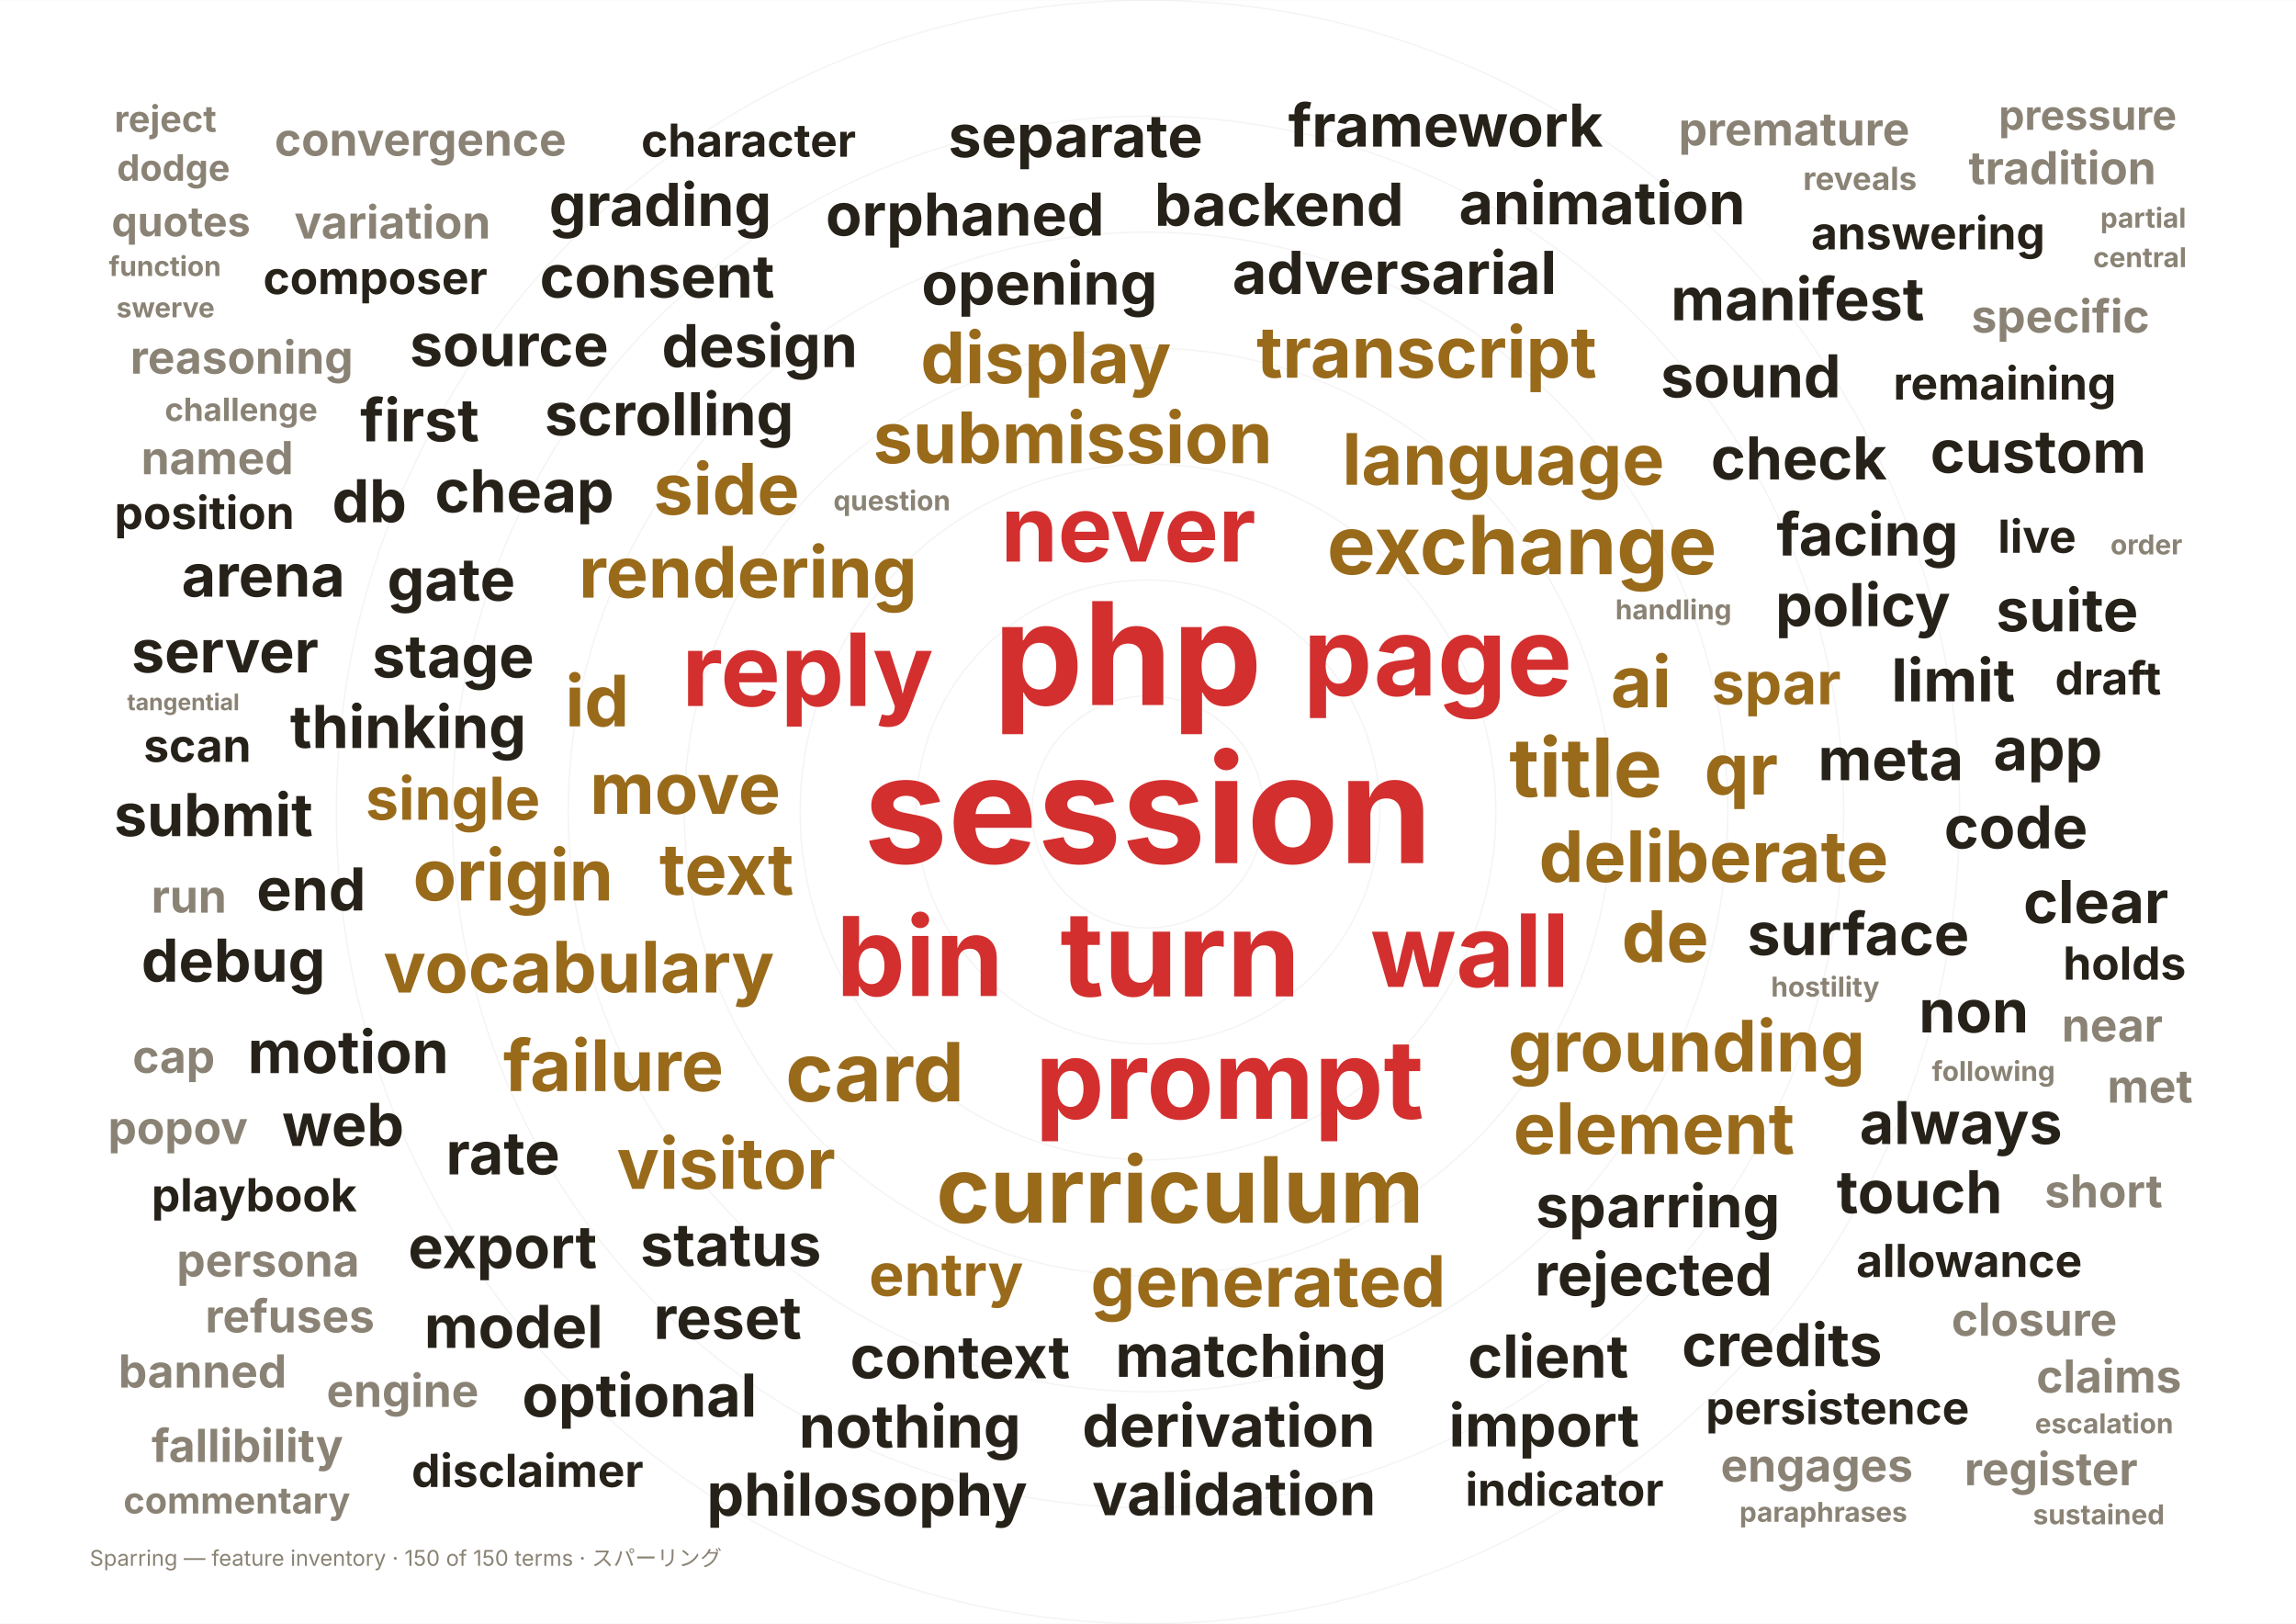
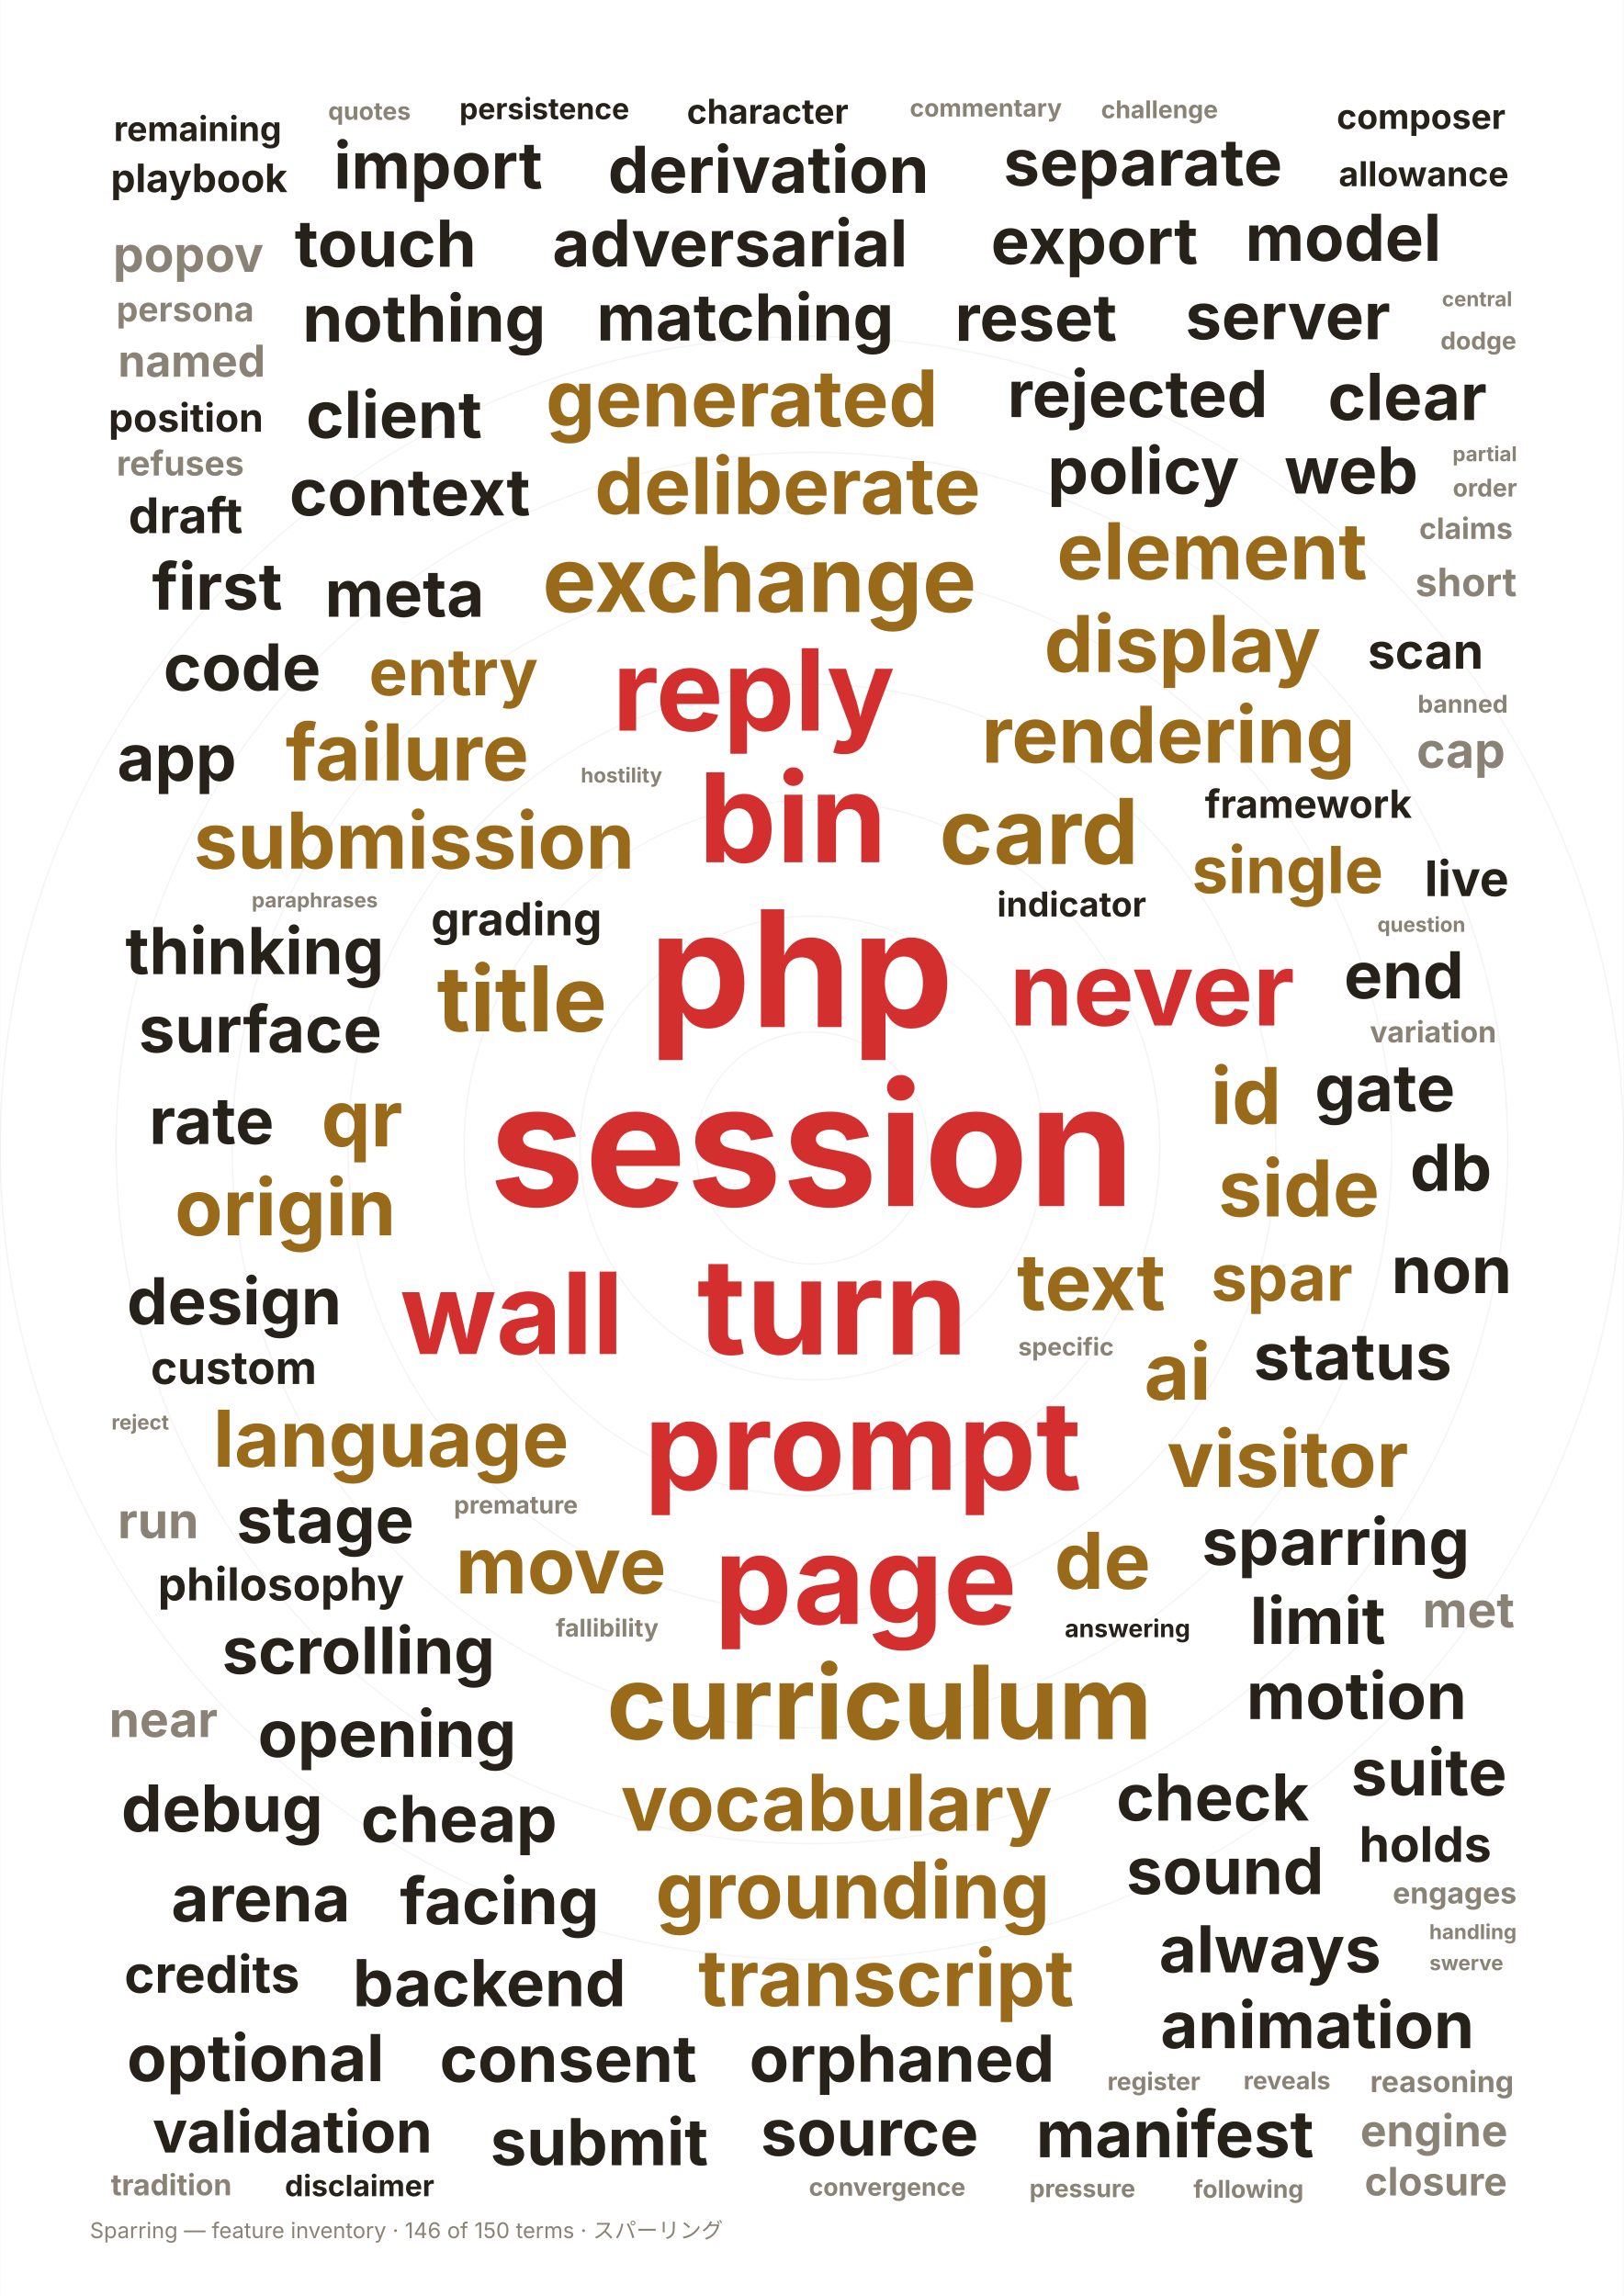
- <svg xmlns="http://www.w3.org/2000/svg" width="420mm" height="297mm" viewBox="0 0 1587 1122" font-family="'SF Pro Text', sans-serif" font-weight="700" text-anchor="middle">
-   <rect width="1587" height="1122" fill="#ffffff" />
+ <svg xmlns="http://www.w3.org/2000/svg" width="297mm" height="420mm" viewBox="0 0 1122 1587" font-family="'SF Pro Text', sans-serif" font-weight="700" text-anchor="middle">
+   <rect width="1122" height="1587" fill="#ffffff" />
  <g stroke="#262219" stroke-opacity="0.05" fill="none">
-     <circle cx="793.5" cy="561" r="80.143" />
-     <circle cx="793.5" cy="561" r="160.286" />
-     <circle cx="793.5" cy="561" r="240.429" />
-     <circle cx="793.5" cy="561" r="320.571" />
-     <circle cx="793.5" cy="561" r="400.714" />
-     <circle cx="793.5" cy="561" r="480.857" />
-     <circle cx="793.5" cy="561" r="561" />
+     <circle cx="561" cy="793.5" r="80.143" />
+     <circle cx="561" cy="793.5" r="160.286" />
+     <circle cx="561" cy="793.5" r="240.429" />
+     <circle cx="561" cy="793.5" r="320.571" />
+     <circle cx="561" cy="793.5" r="400.714" />
+     <circle cx="561" cy="793.5" r="480.857" />
+     <circle cx="561" cy="793.5" r="561" />
  </g>
  <g>
-     <text x="793.5" y="596.4" font-size="104.0" fill="#d32f2f">session</text>
-     <text x="779.5" y="487.1" font-size="98.7" fill="#d32f2f">php</text>
-     <text x="815.9" y="688.5" font-size="82.0" fill="#d32f2f">turn</text>
-     <text x="849.8" y="773.1" font-size="76.0" fill="#d32f2f">prompt</text>
-     <text x="635.8" y="688.2" font-size="76.0" fill="#d32f2f">bin</text>
-     <text x="993.7" y="480.6" font-size="76.0" fill="#d32f2f">page</text>
-     <text x="558.2" y="487.8" font-size="69.8" fill="#d32f2f">reply</text>
-     <text x="1016.0" y="681.9" font-size="69.8" fill="#d32f2f">wall</text>
-     <text x="779.9" y="388.0" font-size="63.3" fill="#d32f2f">never</text>
-     <text x="815.6" y="844.9" font-size="63.3" fill="#986a1a">curriculum</text>
-     <text x="604.7" y="761.0" font-size="56.4" fill="#986a1a">card</text>
-     <text x="1051.9" y="396.7" font-size="56.4" fill="#986a1a">exchange</text>
-     <text x="1096.0" y="550.6" font-size="56.4" fill="#986a1a">title</text>
-     <text x="741.5" y="320.0" font-size="49.1" fill="#986a1a">submission</text>
-     <text x="502.2" y="618.3" font-size="49.1" fill="#986a1a">text</text>
-     <text x="517.0" y="412.9" font-size="49.1" fill="#986a1a">rendering</text>
-     <text x="473.6" y="562.3" font-size="49.1" fill="#986a1a">move</text>
-     <text x="400.1" y="685.8" font-size="49.1" fill="#986a1a">vocabulary</text>
-     <text x="1184.5" y="609.4" font-size="49.1" fill="#986a1a">deliberate</text>
-     <text x="1039.1" y="334.9" font-size="49.1" fill="#986a1a">language</text>
-     <text x="1165.8" y="740.4" font-size="49.1" fill="#986a1a">grounding</text>
-     <text x="1134.3" y="488.7" font-size="49.1" fill="#986a1a">ai</text>
-     <text x="1151.0" y="664.7" font-size="49.1" fill="#986a1a">de</text>
-     <text x="424.0" y="753.9" font-size="49.1" fill="#986a1a">failure</text>
-     <text x="722.9" y="264.7" font-size="49.1" fill="#986a1a">display</text>
-     <text x="501.9" y="821.5" font-size="49.1" fill="#986a1a">visitor</text>
-     <text x="354.7" y="622.2" font-size="49.1" fill="#986a1a">origin</text>
-     <text x="876.6" y="903.0" font-size="49.1" fill="#986a1a">generated</text>
-     <text x="412.8" y="501.9" font-size="49.1" fill="#986a1a">id</text>
-     <text x="502.1" y="355.5" font-size="49.1" fill="#986a1a">side</text>
-     <text x="1203.5" y="549.0" font-size="49.1" fill="#986a1a">qr</text>
-     <text x="986.1" y="260.9" font-size="49.1" fill="#986a1a">transcript</text>
-     <text x="1143.2" y="797.4" font-size="49.1" fill="#986a1a">element</text>
-     <text x="1227.7" y="486.6" font-size="40.9" fill="#986a1a">spar</text>
-     <text x="654.0" y="895.4" font-size="40.9" fill="#986a1a">entry</text>
-     <text x="313.0" y="566.4" font-size="40.9" fill="#986a1a">single</text>
-     <text x="462.5" y="300.7" font-size="40.9" fill="#262219">scrolling</text>
-     <text x="1284.4" y="659.9" font-size="40.9" fill="#262219">surface</text>
-     <text x="1145.9" y="848.1" font-size="40.9" fill="#262219">sparring</text>
-     <text x="282.1" y="516.8" font-size="40.9" fill="#262219">thinking</text>
-     <text x="505.1" y="874.8" font-size="40.9" fill="#262219">status</text>
-     <text x="313.2" y="468.1" font-size="40.9" fill="#262219">stage</text>
-     <text x="718.5" y="210.4" font-size="40.9" fill="#262219">opening</text>
-     <text x="864.7" y="951.4" font-size="40.9" fill="#262219">matching</text>
-     <text x="525.1" y="253.6" font-size="40.9" fill="#262219">design</text>
-     <text x="1306.9" y="539.1" font-size="40.9" fill="#262219">meta</text>
-     <text x="963.9" y="203.0" font-size="40.9" fill="#262219">adversarial</text>
-     <text x="1287.6" y="432.6" font-size="40.9" fill="#262219">policy</text>
-     <text x="362.5" y="353.9" font-size="40.9" fill="#262219">cheap</text>
-     <text x="311.9" y="415.0" font-size="40.9" fill="#262219">gate</text>
-     <text x="663.6" y="952.4" font-size="40.9" fill="#262219">context</text>
-     <text x="1143.0" y="895.2" font-size="40.9" fill="#262219">rejected</text>
-     <text x="1243.4" y="331.2" font-size="40.9" fill="#262219">check</text>
-     <text x="1290.8" y="383.8" font-size="40.9" fill="#262219">facing</text>
-     <text x="347.6" y="811.5" font-size="40.9" fill="#262219">rate</text>
-     <text x="1350.1" y="484.6" font-size="40.9" fill="#262219">limit</text>
-     <text x="502.9" y="925.2" font-size="40.9" fill="#262219">reset</text>
-     <text x="667.0" y="162.7" font-size="40.9" fill="#262219">orphaned</text>
-     <text x="884.1" y="155.9" font-size="40.9" fill="#262219">backend</text>
-     <text x="240.7" y="741.5" font-size="40.9" fill="#262219">motion</text>
-     <text x="1210.1" y="274.5" font-size="40.9" fill="#262219">sound</text>
-     <text x="849.3" y="999.7" font-size="40.9" fill="#262219">derivation</text>
-     <text x="1070.1" y="951.9" font-size="40.9" fill="#262219">client</text>
-     <text x="454.2" y="205.5" font-size="40.9" fill="#262219">consent</text>
-     <text x="215.1" y="629.1" font-size="40.9" fill="#262219">end</text>
-     <text x="628.9" y="1000.3" font-size="40.9" fill="#262219">nothing</text>
-     <text x="347.4" y="876.3" font-size="40.9" fill="#262219">export</text>
-     <text x="1393.4" y="586.2" font-size="40.9" fill="#262219">code</text>
-     <text x="1364.3" y="713.4" font-size="40.9" fill="#262219">non</text>
-     <text x="351.9" y="252.9" font-size="40.9" fill="#262219">source</text>
-     <text x="1355.4" y="790.5" font-size="40.9" fill="#262219">always</text>
-     <text x="147.5" y="577.7" font-size="40.9" fill="#262219">submit</text>
-     <text x="155.5" y="464.6" font-size="40.9" fill="#262219">server</text>
-     <text x="743.4" y="108.5" font-size="40.9" fill="#262219">separate</text>
-     <text x="1107.4" y="154.9" font-size="40.9" fill="#262219">animation</text>
-     <text x="161.3" y="678.3" font-size="40.9" fill="#262219">debug</text>
-     <text x="290.1" y="304.9" font-size="40.9" fill="#262219">first</text>
-     <text x="237.1" y="791.8" font-size="40.9" fill="#262219">web</text>
-     <text x="1415.5" y="532.2" font-size="40.9" fill="#262219">app</text>
-     <text x="1242.5" y="221.2" font-size="40.9" fill="#262219">manifest</text>
-     <text x="182.0" y="412.2" font-size="40.9" fill="#262219">arena</text>
-     <text x="1326.8" y="838.3" font-size="40.9" fill="#262219">touch</text>
-     <text x="1067.3" y="999.5" font-size="40.9" fill="#262219">import</text>
-     <text x="853.0" y="1047.0" font-size="40.9" fill="#262219">validation</text>
-     <text x="442.0" y="978.9" font-size="40.9" fill="#262219">optional</text>
-     <text x="255.3" y="360.8" font-size="40.9" fill="#262219">db</text>
-     <text x="1448.7" y="637.8" font-size="40.9" fill="#262219">clear</text>
-     <text x="355.0" y="931.4" font-size="40.9" fill="#262219">model</text>
-     <text x="456.4" y="156.0" font-size="40.9" fill="#262219">grading</text>
-     <text x="999.2" y="101.2" font-size="40.9" fill="#262219">framework</text>
-     <text x="1428.8" y="436.2" font-size="40.9" fill="#262219">suite</text>
-     <text x="599.3" y="1047.4" font-size="40.9" fill="#262219">philosophy</text>
-     <text x="1231.7" y="944.0" font-size="40.9" fill="#262219">credits</text>
-     <text x="1408.9" y="326.6" font-size="40.9" fill="#262219">custom</text>
-     <text x="136.4" y="526.4" font-size="31.5" fill="#262219">scan</text>
-     <text x="1408.0" y="381.9" font-size="31.5" fill="#262219">live</text>
-     <text x="517.4" y="108.2" font-size="31.5" fill="#262219">character</text>
-     <text x="1361.1" y="882.4" font-size="31.5" fill="#262219">allowance</text>
-     <text x="1385.7" y="276.0" font-size="31.5" fill="#262219">remaining</text>
-     <text x="1081.4" y="1040.5" font-size="31.5" fill="#262219">indicator</text>
-     <text x="1457.1" y="479.9" font-size="31.5" fill="#262219">draft</text>
-     <text x="1270.1" y="984.1" font-size="31.5" fill="#262219">persistence</text>
-     <text x="175.7" y="837.0" font-size="31.5" fill="#262219">playbook</text>
-     <text x="259.4" y="203.1" font-size="31.5" fill="#262219">composer</text>
-     <text x="364.6" y="1027.5" font-size="31.5" fill="#262219">disclaimer</text>
-     <text x="1468.5" y="676.9" font-size="31.5" fill="#262219">holds</text>
-     <text x="141.3" y="365.5" font-size="31.5" fill="#262219">position</text>
-     <text x="1332.7" y="172.2" font-size="31.5" fill="#262219">answering</text>
-     <text x="150.2" y="327.6" font-size="31.5" fill="#8a8375">named</text>
-     <text x="185.3" y="882.1" font-size="31.5" fill="#8a8375">persona</text>
-     <text x="123.0" y="790.5" font-size="31.5" fill="#8a8375">popov</text>
-     <text x="167.1" y="258.1" font-size="31.5" fill="#8a8375">reasoning</text>
-     <text x="278.3" y="972.2" font-size="31.5" fill="#8a8375">engine</text>
-     <text x="130.6" y="630.6" font-size="31.5" fill="#8a8375">run</text>
-     <text x="271.3" y="164.7" font-size="31.5" fill="#8a8375">variation</text>
-     <text x="200.4" y="920.7" font-size="31.5" fill="#8a8375">refuses</text>
-     <text x="1240.1" y="100.4" font-size="31.5" fill="#8a8375">premature</text>
-     <text x="1406.1" y="923.0" font-size="31.5" fill="#8a8375">closure</text>
-     <text x="1255.8" y="1023.8" font-size="31.5" fill="#8a8375">engages</text>
-     <text x="1424.2" y="229.7" font-size="31.5" fill="#8a8375">specific</text>
-     <text x="290.6" y="107.5" font-size="31.5" fill="#8a8375">convergence</text>
-     <text x="1460.0" y="719.6" font-size="31.5" fill="#8a8375">near</text>
-     <text x="120.1" y="741.3" font-size="31.5" fill="#8a8375">cap</text>
-     <text x="171.0" y="1010.2" font-size="31.5" fill="#8a8375">fallibility</text>
-     <text x="1425.5" y="127.2" font-size="31.5" fill="#8a8375">tradition</text>
-     <text x="1454.0" y="834.3" font-size="31.5" fill="#8a8375">short</text>
-     <text x="1417.7" y="1026.3" font-size="31.5" fill="#8a8375">register</text>
-     <text x="140.0" y="958.8" font-size="31.5" fill="#8a8375">banned</text>
-     <text x="163.7" y="1045.8" font-size="25.2" fill="#8a8375">commentary</text>
-     <text x="1443.0" y="89.6" font-size="28.4" fill="#8a8375">pressure</text>
-     <text x="1486.1" y="761.9" font-size="31.5" fill="#8a8375">met</text>
-     <text x="166.7" y="290.8" font-size="22.1" fill="#8a8375">challenge</text>
-     <text x="1457.7" y="962.3" font-size="31.5" fill="#8a8375">claims</text>
-     <text x="1377.9" y="746.9" font-size="18.9" fill="#8a8375">following</text>
-     <text x="1285.6" y="131.2" font-size="22.1" fill="#8a8375">reveals</text>
-     <text x="125.1" y="163.2" font-size="28.4" fill="#8a8375">quotes</text>
-     <text x="1260.3" y="1051.6" font-size="18.9" fill="#8a8375">paraphrases</text>
-     <text x="616.5" y="352.6" font-size="18.9" fill="#8a8375">question</text>
-     <text x="1156.7" y="427.9" font-size="18.9" fill="#8a8375">handling</text>
-     <text x="1450.7" y="1053.3" font-size="18.9" fill="#8a8375">sustained</text>
-     <text x="1261.6" y="688.6" font-size="18.9" fill="#8a8375">hostility</text>
-     <text x="1454.4" y="990.4" font-size="18.9" fill="#8a8375">escalation</text>
-     <text x="126.7" y="490.7" font-size="15.8" fill="#8a8375">tangential</text>
-     <text x="114.4" y="219.2" font-size="18.9" fill="#8a8375">swerve</text>
-     <text x="119.9" y="124.8" font-size="25.2" fill="#8a8375">dodge</text>
-     <text x="1479.1" y="184.5" font-size="18.9" fill="#8a8375">central</text>
-     <text x="114.0" y="190.6" font-size="18.9" fill="#8a8375">function</text>
-     <text x="114.4" y="91.0" font-size="25.2" fill="#8a8375">reject</text>
-     <text x="1483.6" y="383.0" font-size="18.9" fill="#8a8375">order</text>
-     <text x="1481.4" y="157.2" font-size="18.9" fill="#8a8375">partial</text>
+     <text x="561.0" y="833.6" font-size="118.0" fill="#d32f2f">session</text>
+     <text x="553.6" y="709.9" font-size="111.9" fill="#d32f2f">php</text>
+     <text x="575.2" y="936.2" font-size="92.4" fill="#d32f2f">turn</text>
+     <text x="596.1" y="1029.8" font-size="85.5" fill="#d32f2f">prompt</text>
+     <text x="547.8" y="596.0" font-size="85.5" fill="#d32f2f">bin</text>
+     <text x="598.1" y="1122.5" font-size="85.5" fill="#d32f2f">page</text>
+     <text x="520.7" y="505.0" font-size="78.3" fill="#d32f2f">reply</text>
+     <text x="353.5" y="935.9" font-size="78.3" fill="#d32f2f">wall</text>
+     <text x="796.0" y="708.8" font-size="70.8" fill="#d32f2f">never</text>
+     <text x="607.6" y="1202.1" font-size="70.8" fill="#986a1a">curriculum</text>
+     <text x="717.9" y="597.2" font-size="62.8" fill="#986a1a">card</text>
+     <text x="524.7" y="423.0" font-size="62.8" fill="#986a1a">exchange</text>
+     <text x="360.6" y="712.9" font-size="62.8" fill="#986a1a">title</text>
+     <text x="286.1" y="600.4" font-size="54.2" fill="#986a1a">submission</text>
+     <text x="754.0" y="905.6" font-size="54.2" fill="#986a1a">text</text>
+     <text x="807.4" y="527.2" font-size="54.2" fill="#986a1a">rendering</text>
+     <text x="387.5" y="1101.4" font-size="54.2" fill="#986a1a">move</text>
+     <text x="578.0" y="1265.4" font-size="54.2" fill="#986a1a">vocabulary</text>
+     <text x="544.2" y="355.3" font-size="54.2" fill="#986a1a">deliberate</text>
+     <text x="270.1" y="1013.8" font-size="54.2" fill="#986a1a">language</text>
+     <text x="589.2" y="1326.0" font-size="54.2" fill="#986a1a">grounding</text>
+     <text x="813.7" y="967.5" font-size="54.2" fill="#986a1a">ai</text>
+     <text x="761.8" y="1098.2" font-size="54.2" fill="#986a1a">de</text>
+     <text x="281.3" y="539.4" font-size="54.2" fill="#986a1a">failure</text>
+     <text x="817.1" y="464.5" font-size="54.2" fill="#986a1a">display</text>
+     <text x="889.8" y="1027.8" font-size="54.2" fill="#986a1a">visitor</text>
+     <text x="197.1" y="853.9" font-size="54.2" fill="#986a1a">origin</text>
+     <text x="512.6" y="294.8" font-size="54.2" fill="#986a1a">generated</text>
+     <text x="861.0" y="776.9" font-size="54.2" fill="#986a1a">id</text>
+     <text x="897.5" y="840.8" font-size="54.2" fill="#986a1a">side</text>
+     <text x="250.0" y="792.4" font-size="54.2" fill="#986a1a">qr</text>
+     <text x="612.3" y="1386.6" font-size="54.2" fill="#986a1a">transcript</text>
+     <text x="837.5" y="400.4" font-size="54.2" fill="#986a1a">element</text>
+     <text x="885.7" y="899.1" font-size="44.8" fill="#986a1a">spar</text>
+     <text x="313.3" y="480.6" font-size="44.8" fill="#986a1a">entry</text>
+     <text x="889.7" y="617.3" font-size="44.8" fill="#986a1a">single</text>
+     <text x="247.6" y="1156.9" font-size="44.8" fill="#262219">scrolling</text>
+     <text x="179.7" y="727.4" font-size="44.8" fill="#262219">surface</text>
+     <text x="923.0" y="1081.7" font-size="44.8" fill="#262219">sparring</text>
+     <text x="175.9" y="673.3" font-size="44.8" fill="#262219">thinking</text>
+     <text x="934.7" y="953.7" font-size="44.8" fill="#262219">status</text>
+     <text x="224.6" y="1066.5" font-size="44.8" fill="#262219">stage</text>
+     <text x="267.4" y="1214.4" font-size="44.8" fill="#262219">opening</text>
+     <text x="514.9" y="235.4" font-size="44.8" fill="#262219">matching</text>
+     <text x="161.8" y="915.4" font-size="44.8" fill="#262219">design</text>
+     <text x="279.5" y="426.3" font-size="44.8" fill="#262219">meta</text>
+     <text x="504.4" y="184.2" font-size="44.8" fill="#262219">adversarial</text>
+     <text x="790.1" y="341.3" font-size="44.8" fill="#262219">policy</text>
+     <text x="317.1" y="1273.2" font-size="44.8" fill="#262219">cheap</text>
+     <text x="957.0" y="768.1" font-size="44.8" fill="#262219">gate</text>
+     <text x="283.1" y="356.3" font-size="44.8" fill="#262219">context</text>
+     <text x="786.1" y="288.3" font-size="44.8" fill="#262219">rejected</text>
+     <text x="838.0" y="1258.4" font-size="44.8" fill="#262219">check</text>
+     <text x="345.1" y="1330.0" font-size="44.8" fill="#262219">facing</text>
+     <text x="146.1" y="790.7" font-size="44.8" fill="#262219">rate</text>
+     <text x="910.6" y="1136.3" font-size="44.8" fill="#262219">limit</text>
+     <text x="715.8" y="235.6" font-size="44.8" fill="#262219">reset</text>
+     <text x="623.2" y="1438.9" font-size="44.8" fill="#262219">orphaned</text>
+     <text x="338.1" y="1386.7" font-size="44.8" fill="#262219">backend</text>
+     <text x="937.4" y="1188.2" font-size="44.8" fill="#262219">motion</text>
+     <text x="846.5" y="1309.2" font-size="44.8" fill="#262219">sound</text>
+     <text x="531.0" y="133.3" font-size="44.8" fill="#262219">derivation</text>
+     <text x="272.2" y="302.7" font-size="44.8" fill="#262219">client</text>
+     <text x="392.6" y="1439.0" font-size="44.8" fill="#262219">consent</text>
+     <text x="970.1" y="690.1" font-size="44.8" fill="#262219">end</text>
+     <text x="293.0" y="236.1" font-size="44.8" fill="#262219">nothing</text>
+     <text x="756.2" y="182.5" font-size="44.8" fill="#262219">export</text>
+     <text x="167.2" y="477.3" font-size="44.8" fill="#262219">code</text>
+     <text x="1003.1" y="893.8" font-size="44.8" fill="#262219">non</text>
+     <text x="600.8" y="1490.0" font-size="44.8" fill="#262219">source</text>
+     <text x="877.6" y="1363.3" font-size="44.8" fill="#262219">always</text>
+     <text x="414.0" y="1496.6" font-size="44.8" fill="#262219">submit</text>
+     <text x="889.9" y="234.5" font-size="44.8" fill="#262219">server</text>
+     <text x="789.7" y="128.3" font-size="44.8" fill="#262219">separate</text>
+     <text x="910.3" y="1415.7" font-size="44.8" fill="#262219">animation</text>
+     <text x="153.4" y="1266.0" font-size="44.8" fill="#262219">debug</text>
+     <text x="150.0" y="421.4" font-size="44.8" fill="#262219">first</text>
+     <text x="933.7" y="341.2" font-size="44.8" fill="#262219">web</text>
+     <text x="122.1" y="539.7" font-size="44.8" fill="#262219">app</text>
+     <text x="811.9" y="1491.1" font-size="44.8" fill="#262219">manifest</text>
+     <text x="180.1" y="1328.1" font-size="44.8" fill="#262219">arena</text>
+     <text x="266.3" y="184.4" font-size="44.8" fill="#262219">touch</text>
+     <text x="302.7" y="130.4" font-size="44.8" fill="#262219">import</text>
+     <text x="202.0" y="1487.8" font-size="40.3" fill="#262219">validation</text>
+     <text x="176.5" y="1438.5" font-size="44.8" fill="#262219">optional</text>
+     <text x="1002.6" y="823.1" font-size="44.8" fill="#262219">db</text>
+     <text x="972.5" y="290.3" font-size="44.8" fill="#262219">clear</text>
+     <text x="928.2" y="180.3" font-size="44.8" fill="#262219">model</text>
+     <text x="356.8" y="646.5" font-size="31.4" fill="#262219">grading</text>
+     <text x="904.1" y="565.3" font-size="26.9" fill="#262219">framework</text>
+     <text x="987.4" y="1241.0" font-size="44.8" fill="#262219">suite</text>
+     <text x="194.1" y="1106.2" font-size="31.4" fill="#262219">philosophy</text>
+     <text x="146.4" y="1377.4" font-size="35.8" fill="#262219">credits</text>
+     <text x="161.4" y="956.6" font-size="31.4" fill="#262219">custom</text>
+     <text x="985.1" y="462.2" font-size="33.9" fill="#262219">scan</text>
+     <text x="1013.5" y="619.4" font-size="33.9" fill="#262219">live</text>
+     <text x="530.4" y="85.5" font-size="23.7" fill="#262219">character</text>
+     <text x="983.8" y="128.7" font-size="23.7" fill="#262219">allowance</text>
+     <text x="136.5" y="97.5" font-size="23.7" fill="#262219">remaining</text>
+     <text x="740.5" y="633.5" font-size="23.7" fill="#262219">indicator</text>
+     <text x="128.1" y="368.5" font-size="33.9" fill="#262219">draft</text>
+     <text x="376.1" y="82.4" font-size="20.3" fill="#262219">persistence</text>
+     <text x="137.5" y="132.8" font-size="27.1" fill="#262219">playbook</text>
+     <text x="982.0" y="89.1" font-size="23.7" fill="#262219">composer</text>
+     <text x="248.4" y="1518.0" font-size="20.3" fill="#262219">disclaimer</text>
+     <text x="984.9" y="1286.9" font-size="33.9" fill="#262219">holds</text>
+     <text x="128.4" y="298.4" font-size="27.1" fill="#262219">position</text>
+     <text x="779.1" y="1131.6" font-size="16.9" fill="#262219">answering</text>
+     <text x="132.4" y="260.4" font-size="30.5" fill="#8a8375">named</text>
+     <text x="127.9" y="222.2" font-size="23.7" fill="#8a8375">persona</text>
+     <text x="130.0" y="187.9" font-size="33.9" fill="#8a8375">popov</text>
+     <text x="996.4" y="1446.1" font-size="20.3" fill="#8a8375">reasoning</text>
+     <text x="990.9" y="1483.6" font-size="30.5" fill="#8a8375">engine</text>
+     <text x="109.2" y="1063.2" font-size="33.9" fill="#8a8375">run</text>
+     <text x="990.3" y="720.5" font-size="20.3" fill="#8a8375">variation</text>
+     <text x="124.5" y="328.7" font-size="23.7" fill="#8a8375">refuses</text>
+     <text x="356.4" y="1046.2" font-size="16.9" fill="#8a8375">premature</text>
+     <text x="992.2" y="1517.5" font-size="27.1" fill="#8a8375">closure</text>
+     <text x="1005.2" y="1315.7" font-size="20.3" fill="#8a8375">engages</text>
+     <text x="736.6" y="936.9" font-size="16.9" fill="#8a8375">specific</text>
+     <text x="613.0" y="1517.7" font-size="16.9" fill="#8a8375">convergence</text>
+     <text x="112.8" y="1200.6" font-size="33.9" fill="#8a8375">near</text>
+     <text x="1009.5" y="530.7" font-size="33.9" fill="#8a8375">cap</text>
+     <text x="419.5" y="1131.2" font-size="16.9" fill="#8a8375">fallibility</text>
+     <text x="118.3" y="1517.4" font-size="20.3" fill="#8a8375">tradition</text>
+     <text x="1013.0" y="412.1" font-size="27.1" fill="#8a8375">short</text>
+     <text x="797.3" y="1444.7" font-size="16.9" fill="#8a8375">register</text>
+     <text x="1010.8" y="492.6" font-size="16.9" fill="#8a8375">banned</text>
+     <text x="681.2" y="80.6" font-size="16.9" fill="#8a8375">commentary</text>
+     <text x="747.9" y="1518.7" font-size="16.9" fill="#8a8375">pressure</text>
+     <text x="1014.8" y="1124.9" font-size="33.9" fill="#8a8375">met</text>
+     <text x="801.2" y="81.7" font-size="16.9" fill="#8a8375">challenge</text>
+     <text x="1013.0" y="372.5" font-size="20.3" fill="#8a8375">claims</text>
+     <text x="862.7" y="1519.1" font-size="16.9" fill="#8a8375">following</text>
+     <text x="889.3" y="1444.1" font-size="16.9" fill="#8a8375">reveals</text>
+     <text x="255.2" y="82.8" font-size="16.9" fill="#8a8375">quotes</text>
+     <text x="217.4" y="627.2" font-size="14.2" fill="#8a8375">paraphrases</text>
+     <text x="982.2" y="644.1" font-size="14.2" fill="#8a8375">question</text>
+     <text x="1017.8" y="1340.3" font-size="14.2" fill="#8a8375">handling</text>
+     <text x="429.4" y="540.9" font-size="14.2" fill="#8a8375">hostility</text>
+     <text x="1013.3" y="1361.8" font-size="14.2" fill="#8a8375">swerve</text>
+     <text x="1021.6" y="241.5" font-size="16.9" fill="#8a8375">dodge</text>
+     <text x="1020.7" y="211.7" font-size="14.2" fill="#8a8375">central</text>
+     <text x="96.8" y="988.1" font-size="14.2" fill="#8a8375">reject</text>
+     <text x="1026.1" y="343.2" font-size="16.9" fill="#8a8375">order</text>
+     <text x="1026.0" y="318.8" font-size="14.2" fill="#8a8375">partial</text>
  </g>
-   <text x="62" y="1082" text-anchor="start" font-size="15" font-weight="400" fill="#8a8375">Sparring — feature inventory · 150 of 150 terms · スパーリング</text>
+   <text x="62" y="1547" text-anchor="start" font-size="15" font-weight="400" fill="#8a8375">Sparring — feature inventory · 146 of 150 terms · スパーリング</text>
</svg>
